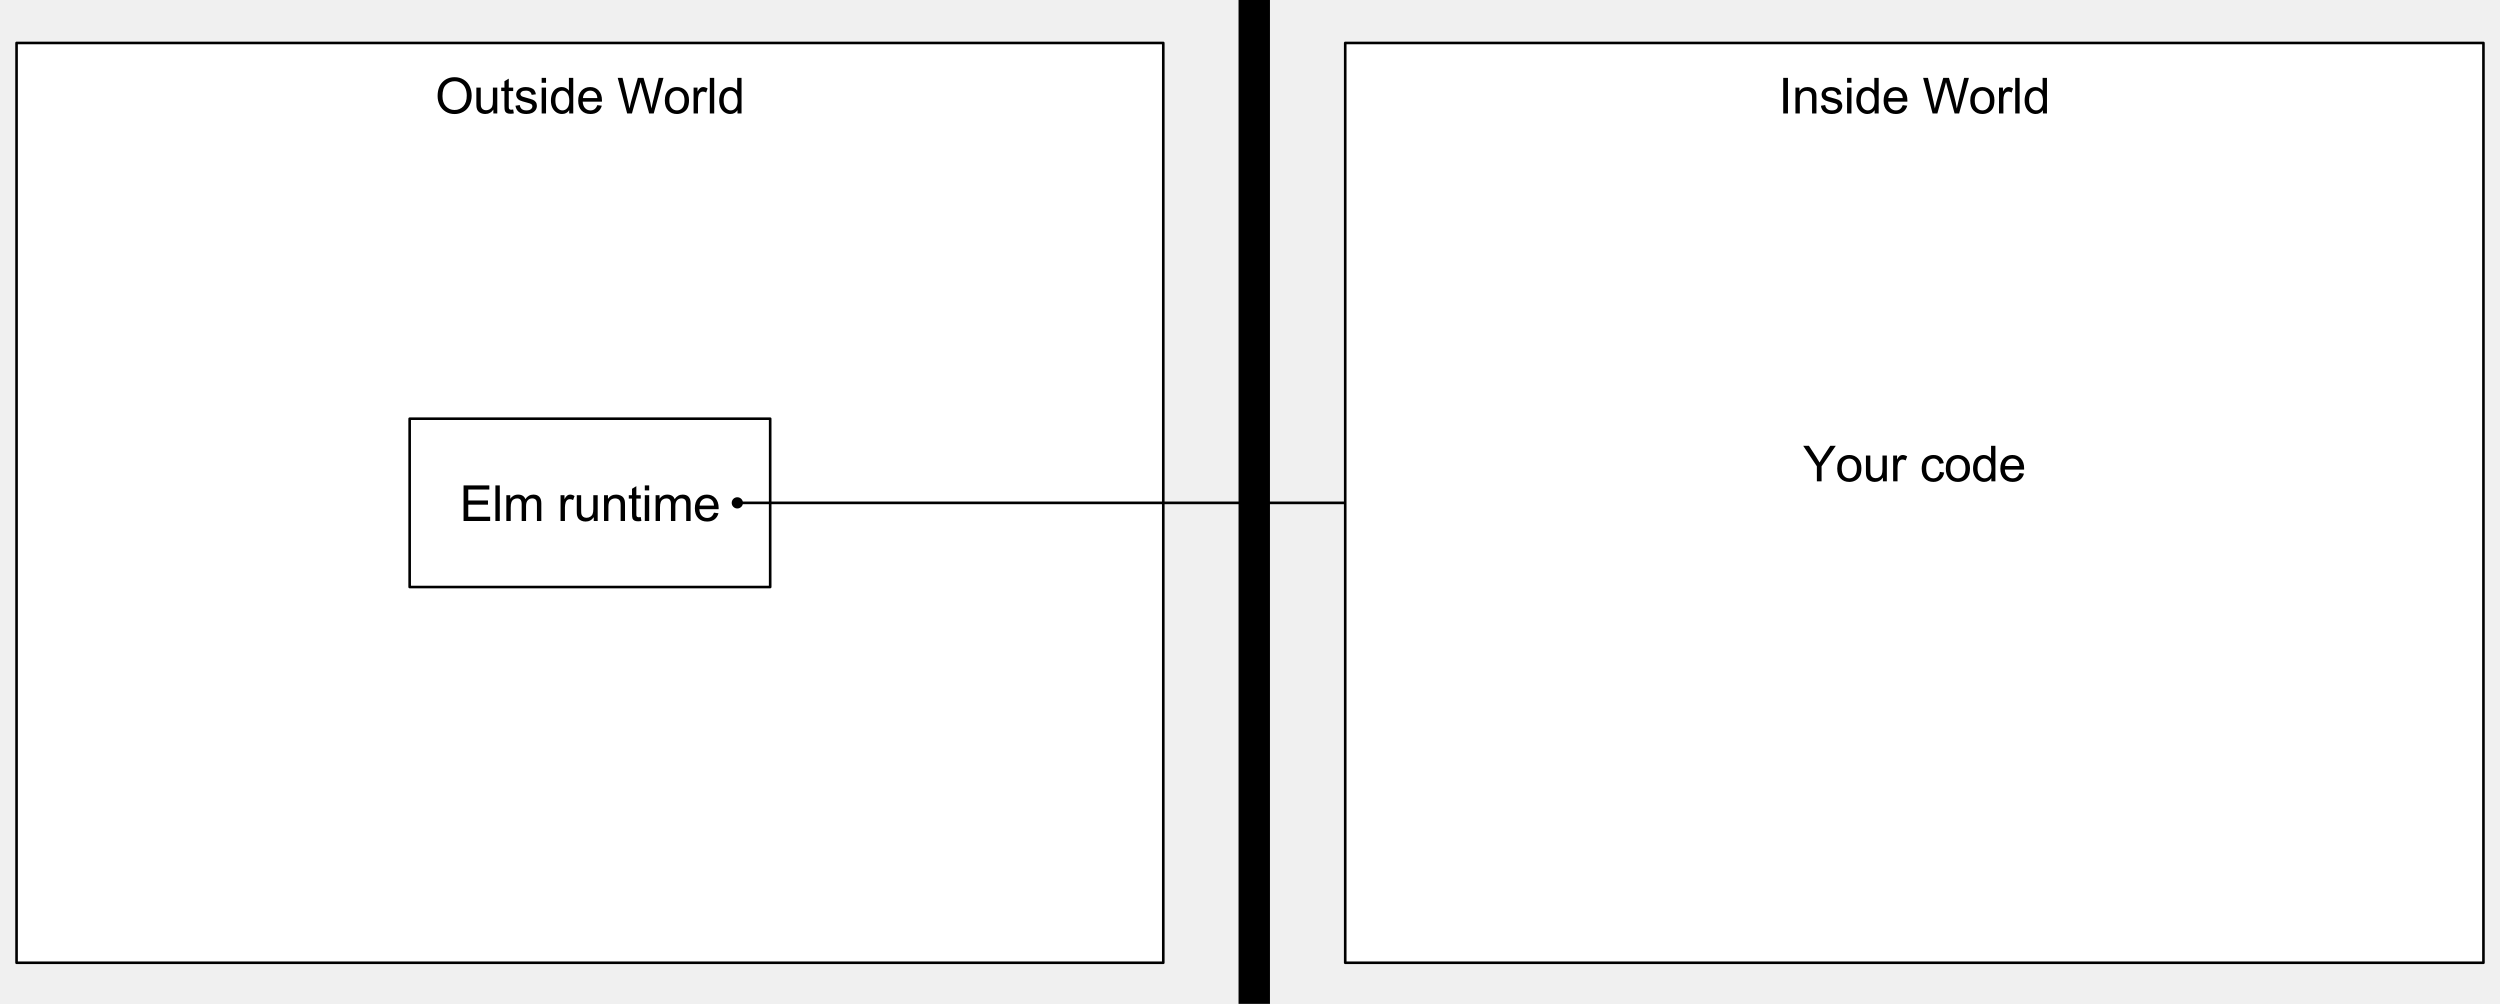
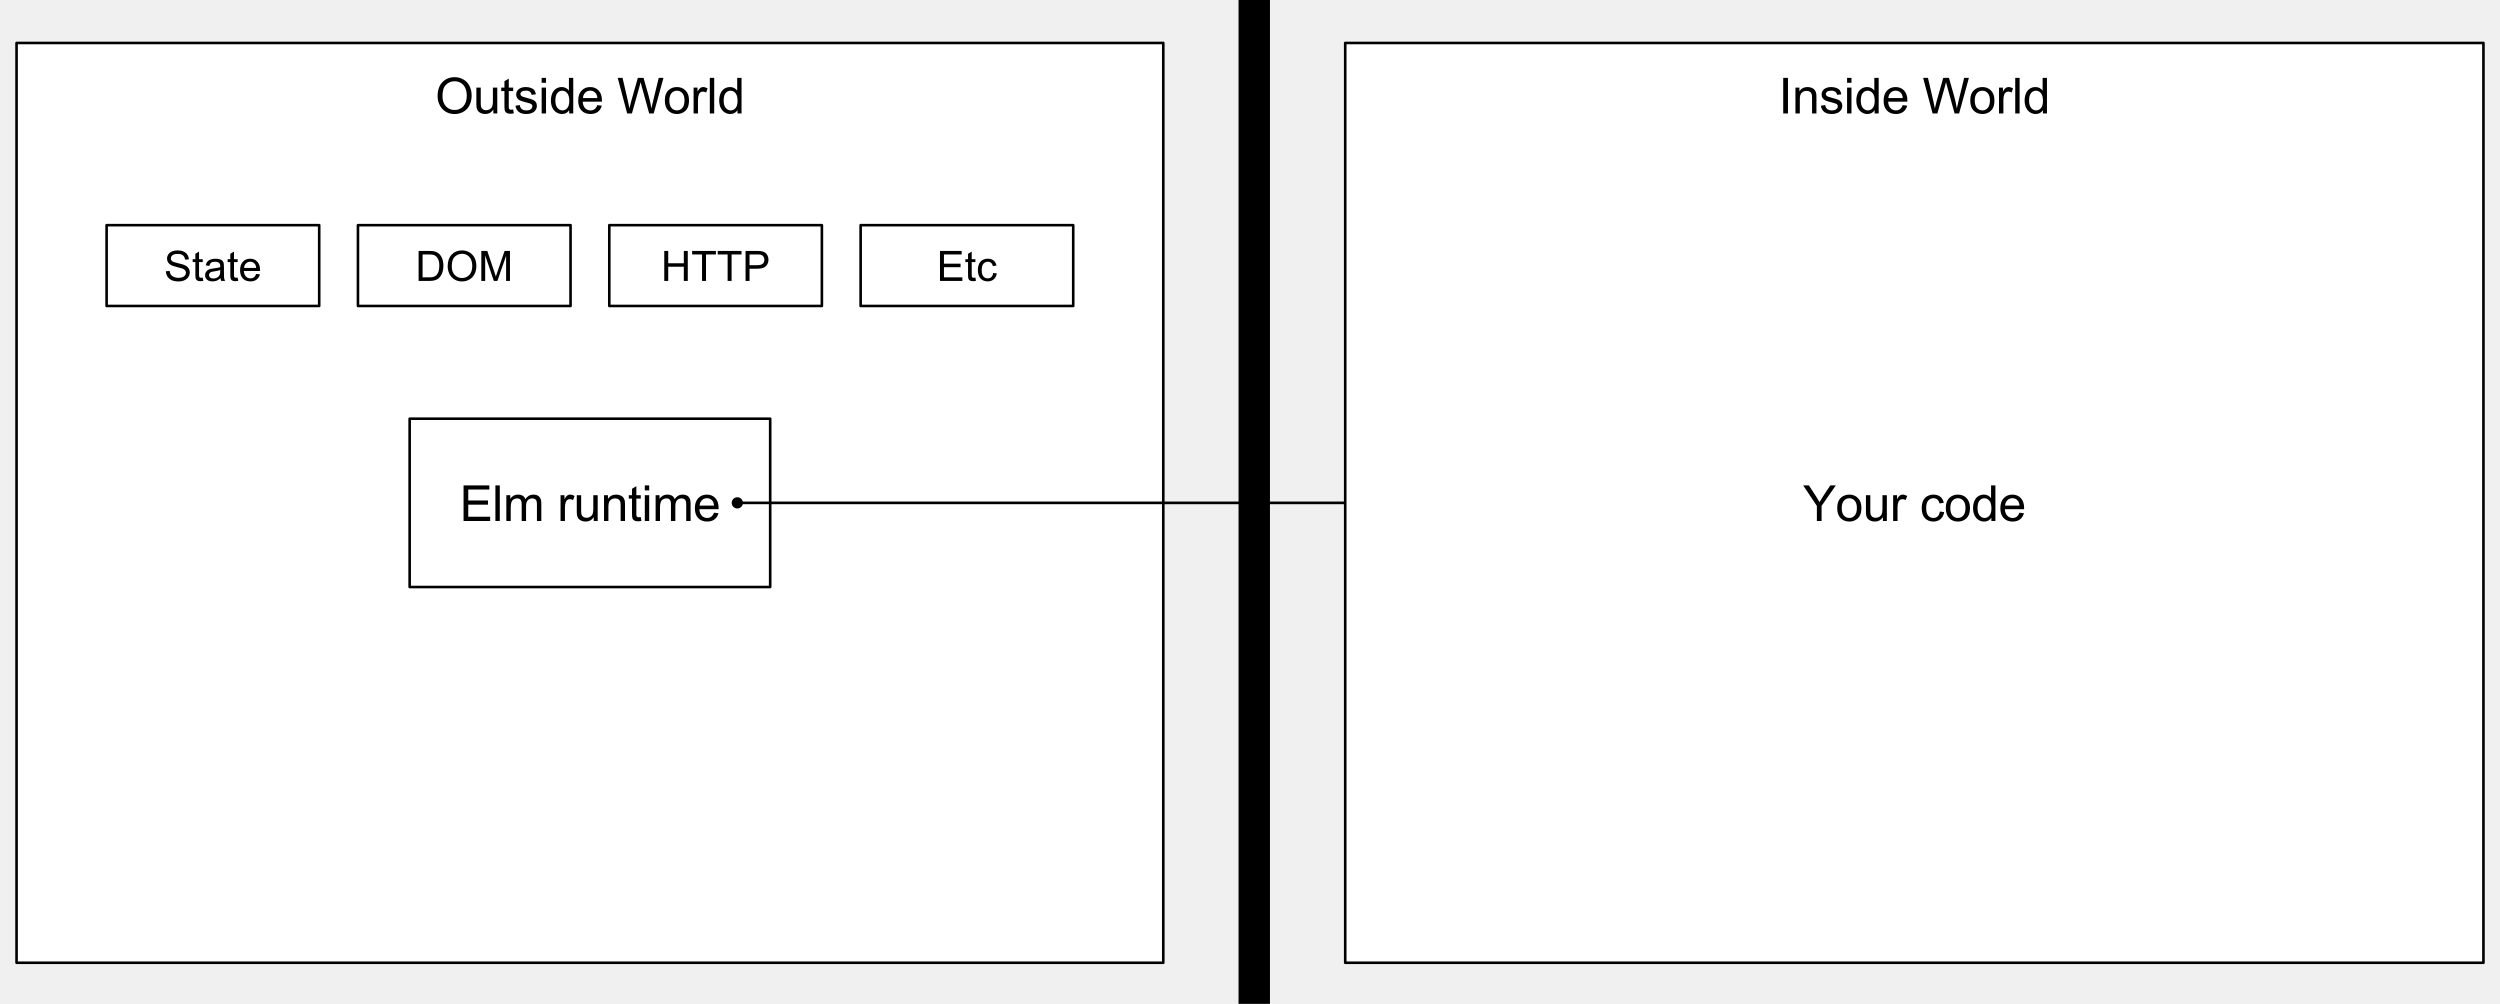
<svg xmlns="http://www.w3.org/2000/svg" version="1.1" viewBox="0.0 0.0 954.869 383.42" fill="none" stroke="none" stroke-linecap="square" stroke-miterlimit="10">
  <clipPath id="p.0">
    <path d="m0 0l954.869 0l0 383.42l-954.869 0l0 -383.42z" clip-rule="nonzero" />
  </clipPath>
  <g clip-path="url(#p.0)">
    <path fill="#000000" fill-opacity="0.0" d="m0 0l954.869 0l0 383.42l-954.869 0z" fill-rule="evenodd" />
    <path fill="#000000" fill-opacity="0.0" d="m479.058 -0.051l0 383.712" fill-rule="evenodd" />
    <path stroke="#000000" stroke-width="12.0" stroke-linejoin="round" stroke-linecap="butt" d="m479.058 -0.051l0 383.712" fill-rule="evenodd" />
    <path fill="#ffffff" d="m6.324 16.406l437.988 0l0 351.323l-437.988 0z" fill-rule="evenodd" />
    <path stroke="#000000" stroke-width="1.0" stroke-linejoin="round" stroke-linecap="butt" d="m6.324 16.406l437.988 0l0 351.323l-437.988 0z" fill-rule="evenodd" />
    <path fill="#000000" d="m167.142 36.701q0 -3.391 1.812 -5.297q1.828 -1.922 4.703 -1.922q1.875 0 3.391 0.906q1.516 0.891 2.297 2.5q0.797 1.609 0.797 3.656q0 2.062 -0.844 3.703q-0.828 1.625 -2.359 2.469q-1.531 0.844 -3.297 0.844q-1.922 0 -3.438 -0.922q-1.5 -0.938 -2.281 -2.531q-0.781 -1.609 -0.781 -3.406zm1.859 0.031q0 2.453 1.312 3.875q1.328 1.406 3.312 1.406q2.031 0 3.344 -1.422q1.312 -1.438 1.312 -4.062q0 -1.656 -0.562 -2.891q-0.547 -1.234 -1.641 -1.922q-1.078 -0.688 -2.422 -0.688q-1.906 0 -3.281 1.312q-1.375 1.312 -1.375 4.391zm19.433 6.594l0 -1.453q-1.141 1.672 -3.125 1.672q-0.859 0 -1.625 -0.328q-0.75 -0.344 -1.125 -0.844q-0.359 -0.5 -0.516 -1.234q-0.094 -0.5 -0.094 -1.562l0 -6.109l1.672 0l0 5.469q0 1.312 0.094 1.766q0.156 0.656 0.672 1.031q0.516 0.375 1.266 0.375q0.75 0 1.406 -0.375q0.656 -0.391 0.922 -1.047q0.281 -0.672 0.281 -1.938l0 -5.281l1.672 0l0 9.859l-1.5 0zm7.579 -1.5l0.234 1.484q-0.703 0.141 -1.266 0.141q-0.906 0 -1.406 -0.281q-0.5 -0.297 -0.703 -0.75q-0.203 -0.469 -0.203 -1.984l0 -5.656l-1.234 0l0 -1.312l1.234 0l0 -2.438l1.656 -1.0l0 3.438l1.688 0l0 1.312l-1.688 0l0 5.75q0 0.719 0.078 0.922q0.094 0.203 0.297 0.328q0.203 0.125 0.578 0.125q0.266 0 0.734 -0.078zm0.855 -1.438l1.656 -0.266q0.141 1.0 0.766 1.531q0.641 0.516 1.781 0.516q1.156 0 1.703 -0.469q0.562 -0.469 0.562 -1.094q0 -0.562 -0.484 -0.891q-0.344 -0.219 -1.703 -0.562q-1.844 -0.469 -2.562 -0.797q-0.703 -0.344 -1.078 -0.938q-0.359 -0.609 -0.359 -1.328q0 -0.656 0.297 -1.219q0.312 -0.562 0.828 -0.938q0.391 -0.281 1.062 -0.484q0.672 -0.203 1.438 -0.203q1.172 0 2.047 0.344q0.875 0.328 1.281 0.906q0.422 0.562 0.578 1.516l-1.625 0.219q-0.109 -0.75 -0.656 -1.172q-0.531 -0.438 -1.5 -0.438q-1.156 0 -1.641 0.391q-0.484 0.375 -0.484 0.875q0 0.328 0.203 0.594q0.203 0.266 0.641 0.438q0.25 0.094 1.469 0.438q1.766 0.469 2.469 0.766q0.703 0.297 1.094 0.875q0.406 0.578 0.406 1.438q0 0.828 -0.484 1.578q-0.484 0.734 -1.406 1.141q-0.922 0.391 -2.078 0.391q-1.922 0 -2.938 -0.797q-1.0 -0.797 -1.281 -2.359zm10.016 -8.75l0 -1.906l1.672 0l0 1.906l-1.672 0zm0 11.688l0 -9.859l1.672 0l0 9.859l-1.672 0zm10.52 0l0 -1.25q-0.938 1.469 -2.75 1.469q-1.172 0 -2.172 -0.641q-0.984 -0.656 -1.531 -1.812q-0.531 -1.172 -0.531 -2.688q0 -1.469 0.484 -2.672q0.5 -1.203 1.469 -1.844q0.984 -0.641 2.203 -0.641q0.891 0 1.578 0.375q0.703 0.375 1.141 0.984l0 -4.875l1.656 0l0 13.594l-1.547 0zm-5.281 -4.922q0 1.891 0.797 2.828q0.812 0.938 1.891 0.938q1.094 0 1.859 -0.891q0.766 -0.891 0.766 -2.734q0 -2.016 -0.781 -2.953q-0.781 -0.953 -1.922 -0.953q-1.109 0 -1.859 0.906q-0.75 0.906 -0.75 2.859zm16.016 1.75l1.719 0.219q-0.406 1.5 -1.516 2.344q-1.094 0.828 -2.812 0.828q-2.156 0 -3.422 -1.328q-1.266 -1.328 -1.266 -3.734q0 -2.484 1.266 -3.859q1.281 -1.375 3.328 -1.375q1.984 0 3.234 1.344q1.25 1.344 1.25 3.797q0 0.141 -0.016 0.438l-7.344 0q0.094 1.625 0.922 2.484q0.828 0.859 2.062 0.859q0.906 0 1.547 -0.469q0.656 -0.484 1.047 -1.547zm-5.484 -2.703l5.5 0q-0.109 -1.234 -0.625 -1.859q-0.797 -0.969 -2.078 -0.969q-1.141 0 -1.938 0.781q-0.781 0.766 -0.859 2.047zm16.887 5.875l-3.609 -13.594l1.844 0l2.062 8.906q0.344 1.406 0.578 2.781q0.516 -2.172 0.609 -2.516l2.594 -9.172l2.172 0l1.953 6.875q0.734 2.562 1.047 4.812q0.266 -1.281 0.688 -2.953l2.125 -8.734l1.812 0l-3.734 13.594l-1.734 0l-2.859 -10.359q-0.359 -1.297 -0.422 -1.594q-0.219 0.938 -0.406 1.594l-2.891 10.359l-1.828 0zm14.39 -4.922q0 -2.734 1.531 -4.062q1.266 -1.094 3.094 -1.094q2.031 0 3.312 1.344q1.297 1.328 1.297 3.672q0 1.906 -0.578 3.0q-0.562 1.078 -1.656 1.688q-1.078 0.594 -2.375 0.594q-2.062 0 -3.344 -1.328q-1.281 -1.328 -1.281 -3.812zm1.719 0q0 1.891 0.828 2.828q0.828 0.938 2.078 0.938q1.25 0 2.062 -0.938q0.828 -0.953 0.828 -2.891q0 -1.828 -0.828 -2.766q-0.828 -0.938 -2.062 -0.938q-1.25 0 -2.078 0.938q-0.828 0.938 -0.828 2.828zm9.266 4.922l0 -9.859l1.5 0l0 1.5q0.578 -1.047 1.062 -1.375q0.484 -0.344 1.078 -0.344q0.844 0 1.719 0.547l-0.578 1.547q-0.609 -0.359 -1.234 -0.359q-0.547 0 -0.984 0.328q-0.422 0.328 -0.609 0.906q-0.281 0.891 -0.281 1.953l0 5.156l-1.672 0zm6.197 0l0 -13.594l1.672 0l0 13.594l-1.672 0zm10.567 0l0 -1.25q-0.938 1.469 -2.75 1.469q-1.172 0 -2.172 -0.641q-0.984 -0.656 -1.531 -1.812q-0.531 -1.172 -0.531 -2.688q0 -1.469 0.484 -2.672q0.5 -1.203 1.469 -1.844q0.984 -0.641 2.203 -0.641q0.891 0 1.578 0.375q0.703 0.375 1.141 0.984l0 -4.875l1.656 0l0 13.594l-1.547 0zm-5.281 -4.922q0 1.891 0.797 2.828q0.812 0.938 1.891 0.938q1.094 0 1.859 -0.891q0.766 -0.891 0.766 -2.734q0 -2.016 -0.781 -2.953q-0.781 -0.953 -1.922 -0.953q-1.109 0 -1.859 0.906q-0.75 0.906 -0.75 2.859z" fill-rule="nonzero" />
    <path fill="#ffffff" d="m513.805 16.406l434.74 0l0 351.323l-434.74 0z" fill-rule="evenodd" />
    <path stroke="#000000" stroke-width="1.0" stroke-linejoin="round" stroke-linecap="butt" d="m513.805 16.406l434.74 0l0 351.323l-434.74 0z" fill-rule="evenodd" />
    <path fill="#000000" d="m681.098 43.326l0 -13.594l1.812 0l0 13.594l-1.812 0zm4.668 0l0 -9.859l1.5 0l0 1.406q1.094 -1.625 3.141 -1.625q0.891 0 1.641 0.328q0.75 0.312 1.109 0.844q0.375 0.516 0.531 1.219q0.094 0.469 0.094 1.625l0 6.062l-1.672 0l0 -6.0q0 -1.016 -0.203 -1.516q-0.188 -0.516 -0.688 -0.812q-0.5 -0.297 -1.172 -0.297q-1.062 0 -1.844 0.672q-0.766 0.672 -0.766 2.578l0 5.375l-1.672 0zm9.704 -2.938l1.656 -0.266q0.141 1.0 0.766 1.531q0.641 0.516 1.781 0.516q1.156 0 1.703 -0.469q0.562 -0.469 0.562 -1.094q0 -0.562 -0.484 -0.891q-0.344 -0.219 -1.703 -0.562q-1.844 -0.469 -2.562 -0.797q-0.703 -0.344 -1.078 -0.938q-0.359 -0.609 -0.359 -1.328q0 -0.656 0.297 -1.219q0.312 -0.562 0.828 -0.938q0.391 -0.281 1.062 -0.484q0.672 -0.203 1.438 -0.203q1.172 0 2.047 0.344q0.875 0.328 1.281 0.906q0.422 0.562 0.578 1.516l-1.625 0.219q-0.109 -0.75 -0.656 -1.172q-0.531 -0.438 -1.5 -0.438q-1.156 0 -1.641 0.391q-0.484 0.375 -0.484 0.875q0 0.328 0.203 0.594q0.203 0.266 0.641 0.438q0.25 0.094 1.469 0.438q1.766 0.469 2.469 0.766q0.703 0.297 1.094 0.875q0.406 0.578 0.406 1.438q0 0.828 -0.484 1.578q-0.484 0.734 -1.406 1.141q-0.922 0.391 -2.078 0.391q-1.922 0 -2.938 -0.797q-1.0 -0.797 -1.281 -2.359zm10.016 -8.75l0 -1.906l1.672 0l0 1.906l-1.672 0zm0 11.688l0 -9.859l1.672 0l0 9.859l-1.672 0zm10.52 0l0 -1.25q-0.938 1.469 -2.75 1.469q-1.172 0 -2.172 -0.641q-0.984 -0.656 -1.531 -1.812q-0.531 -1.172 -0.531 -2.688q0 -1.469 0.484 -2.672q0.5 -1.203 1.469 -1.844q0.984 -0.641 2.203 -0.641q0.891 0 1.578 0.375q0.703 0.375 1.141 0.984l0 -4.875l1.656 0l0 13.594l-1.547 0zm-5.281 -4.922q0 1.891 0.797 2.828q0.812 0.938 1.891 0.938q1.094 0 1.859 -0.891q0.766 -0.891 0.766 -2.734q0 -2.016 -0.781 -2.953q-0.781 -0.953 -1.922 -0.953q-1.109 0 -1.859 0.906q-0.75 0.906 -0.75 2.859zm16.016 1.75l1.719 0.219q-0.406 1.5 -1.516 2.344q-1.094 0.828 -2.812 0.828q-2.156 0 -3.422 -1.328q-1.266 -1.328 -1.266 -3.734q0 -2.484 1.266 -3.859q1.281 -1.375 3.328 -1.375q1.984 0 3.234 1.344q1.25 1.344 1.25 3.797q0 0.141 -0.016 0.438l-7.344 0q0.094 1.625 0.922 2.484q0.828 0.859 2.062 0.859q0.906 0 1.547 -0.469q0.656 -0.484 1.047 -1.547zm-5.484 -2.703l5.5 0q-0.109 -1.234 -0.625 -1.859q-0.797 -0.969 -2.078 -0.969q-1.141 0 -1.938 0.781q-0.781 0.766 -0.859 2.047zm16.887 5.875l-3.609 -13.594l1.844 0l2.062 8.906q0.344 1.406 0.578 2.781q0.516 -2.172 0.609 -2.516l2.594 -9.172l2.172 0l1.953 6.875q0.734 2.562 1.047 4.812q0.266 -1.281 0.688 -2.953l2.125 -8.734l1.812 0l-3.734 13.594l-1.734 0l-2.859 -10.359q-0.359 -1.297 -0.422 -1.594q-0.219 0.938 -0.406 1.594l-2.891 10.359l-1.828 0zm14.39 -4.922q0 -2.734 1.531 -4.062q1.266 -1.094 3.094 -1.094q2.031 0 3.312 1.344q1.297 1.328 1.297 3.672q0 1.906 -0.578 3.0q-0.562 1.078 -1.656 1.688q-1.078 0.594 -2.375 0.594q-2.062 0 -3.344 -1.328q-1.281 -1.328 -1.281 -3.812zm1.719 0q0 1.891 0.828 2.828q0.828 0.938 2.078 0.938q1.25 0 2.062 -0.938q0.828 -0.953 0.828 -2.891q0 -1.828 -0.828 -2.766q-0.828 -0.938 -2.062 -0.938q-1.25 0 -2.078 0.938q-0.828 0.938 -0.828 2.828zm9.266 4.922l0 -9.859l1.5 0l0 1.5q0.578 -1.047 1.062 -1.375q0.484 -0.344 1.078 -0.344q0.844 0 1.719 0.547l-0.578 1.547q-0.609 -0.359 -1.234 -0.359q-0.547 0 -0.984 0.328q-0.422 0.328 -0.609 0.906q-0.281 0.891 -0.281 1.953l0 5.156l-1.672 0zm6.197 0l0 -13.594l1.672 0l0 13.594l-1.672 0zm10.567 0l0 -1.25q-0.938 1.469 -2.75 1.469q-1.172 0 -2.172 -0.641q-0.984 -0.656 -1.531 -1.812q-0.531 -1.172 -0.531 -2.688q0 -1.469 0.484 -2.672q0.5 -1.203 1.469 -1.844q0.984 -0.641 2.203 -0.641q0.891 0 1.578 0.375q0.703 0.375 1.141 0.984l0 -4.875l1.656 0l0 13.594l-1.547 0zm-5.281 -4.922q0 1.891 0.797 2.828q0.812 0.938 1.891 0.938q1.094 0 1.859 -0.891q0.766 -0.891 0.766 -2.734q0 -2.016 -0.781 -2.953q-0.781 -0.953 -1.922 -0.953q-1.109 0 -1.859 0.906q-0.75 0.906 -0.75 2.859z" fill-rule="nonzero" />
    <path fill="#ffffff" d="m156.467 159.925l137.701 0l0 64.283l-137.701 0z" fill-rule="evenodd" />
    <path stroke="#000000" stroke-width="1.0" stroke-linejoin="round" stroke-linecap="butt" d="m156.467 159.925l137.701 0l0 64.283l-137.701 0z" fill-rule="evenodd" />
    <path fill="#000000" d="m177.057 198.987l0 -13.594l9.844 0l0 1.594l-8.047 0l0 4.172l7.531 0l0 1.594l-7.531 0l0 4.625l8.359 0l0 1.609l-10.156 0zm12.162 0l0 -13.594l1.672 0l0 13.594l-1.672 0zm4.176 0l0 -9.859l1.5 0l0 1.391q0.453 -0.719 1.219 -1.156q0.781 -0.453 1.766 -0.453q1.094 0 1.797 0.453q0.703 0.453 0.984 1.281q1.172 -1.734 3.047 -1.734q1.469 0 2.25 0.812q0.797 0.812 0.797 2.5l0 6.766l-1.672 0l0 -6.203q0 -1.0 -0.156 -1.438q-0.156 -0.453 -0.594 -0.719q-0.422 -0.266 -1.0 -0.266q-1.031 0 -1.719 0.688q-0.688 0.688 -0.688 2.219l0 5.719l-1.672 0l0 -6.406q0 -1.109 -0.406 -1.656q-0.406 -0.562 -1.344 -0.562q-0.703 0 -1.312 0.375q-0.594 0.359 -0.859 1.078q-0.266 0.719 -0.266 2.062l0 5.109l-1.672 0zm20.708 0l0 -9.859l1.5 0l0 1.5q0.578 -1.047 1.062 -1.375q0.484 -0.344 1.078 -0.344q0.844 0 1.719 0.547l-0.578 1.547q-0.609 -0.359 -1.234 -0.359q-0.547 0 -0.984 0.328q-0.422 0.328 -0.609 0.906q-0.281 0.891 -0.281 1.953l0 5.156l-1.672 0zm12.681 0l0 -1.453q-1.141 1.672 -3.125 1.672q-0.859 0 -1.625 -0.328q-0.75 -0.344 -1.125 -0.844q-0.359 -0.5 -0.516 -1.234q-0.094 -0.5 -0.094 -1.562l0 -6.109l1.672 0l0 5.469q0 1.312 0.094 1.766q0.156 0.656 0.672 1.031q0.516 0.375 1.266 0.375q0.75 0 1.406 -0.375q0.656 -0.391 0.922 -1.047q0.281 -0.672 0.281 -1.938l0 -5.281l1.672 0l0 9.859l-1.5 0zm3.923 0l0 -9.859l1.5 0l0 1.406q1.094 -1.625 3.141 -1.625q0.891 0 1.641 0.328q0.75 0.312 1.109 0.844q0.375 0.516 0.531 1.219q0.094 0.469 0.094 1.625l0 6.062l-1.672 0l0 -6.0q0 -1.016 -0.203 -1.516q-0.188 -0.516 -0.688 -0.812q-0.5 -0.297 -1.172 -0.297q-1.062 0 -1.844 0.672q-0.766 0.672 -0.766 2.578l0 5.375l-1.672 0zm14.032 -1.5l0.234 1.484q-0.703 0.141 -1.266 0.141q-0.906 0 -1.406 -0.281q-0.5 -0.297 -0.703 -0.75q-0.203 -0.469 -0.203 -1.984l0 -5.656l-1.234 0l0 -1.312l1.234 0l0 -2.438l1.656 -1.0l0 3.438l1.688 0l0 1.312l-1.688 0l0 5.75q0 0.719 0.078 0.922q0.094 0.203 0.297 0.328q0.203 0.125 0.578 0.125q0.266 0 0.734 -0.078zm1.543 -10.188l0 -1.906l1.672 0l0 1.906l-1.672 0zm0 11.688l0 -9.859l1.672 0l0 9.859l-1.672 0zm4.129 0l0 -9.859l1.5 0l0 1.391q0.453 -0.719 1.219 -1.156q0.781 -0.453 1.766 -0.453q1.094 0 1.797 0.453q0.703 0.453 0.984 1.281q1.172 -1.734 3.047 -1.734q1.469 0 2.25 0.812q0.797 0.812 0.797 2.5l0 6.766l-1.672 0l0 -6.203q0 -1.0 -0.156 -1.438q-0.156 -0.453 -0.594 -0.719q-0.422 -0.266 -1.0 -0.266q-1.031 0 -1.719 0.688q-0.688 0.688 -0.688 2.219l0 5.719l-1.672 0l0 -6.406q0 -1.109 -0.406 -1.656q-0.406 -0.562 -1.344 -0.562q-0.703 0 -1.312 0.375q-0.594 0.359 -0.859 1.078q-0.266 0.719 -0.266 2.062l0 5.109l-1.672 0zm22.291 -3.172l1.719 0.219q-0.406 1.5 -1.516 2.344q-1.094 0.828 -2.812 0.828q-2.156 0 -3.422 -1.328q-1.266 -1.328 -1.266 -3.734q0 -2.484 1.266 -3.859q1.281 -1.375 3.328 -1.375q1.984 0 3.234 1.344q1.25 1.344 1.25 3.797q0 0.141 -0.016 0.438l-7.344 0q0.094 1.625 0.922 2.484q0.828 0.859 2.062 0.859q0.906 0 1.547 -0.469q0.656 -0.484 1.047 -1.547zm-5.484 -2.703l5.5 0q-0.109 -1.234 -0.625 -1.859q-0.797 -0.969 -2.078 -0.969q-1.141 0 -1.938 0.781q-0.781 0.766 -0.859 2.047z" fill-rule="nonzero" />
-     <path fill="#000000" fill-opacity="0.0" d="m633.759 159.927l194.835 0l0 34.016l-194.835 0z" fill-rule="evenodd" />
-     <path fill="#000000" d="m693.95 183.854l0 -5.766l-5.234 -7.828l2.188 0l2.672 4.094q0.75 1.156 1.391 2.297q0.609 -1.062 1.484 -2.406l2.625 -3.984l2.109 0l-5.438 7.828l0 5.766l-1.797 0zm7.772 -4.922q0 -2.734 1.531 -4.062q1.266 -1.094 3.094 -1.094q2.031 0 3.312 1.344q1.297 1.328 1.297 3.672q0 1.906 -0.578 3.0q-0.562 1.078 -1.656 1.688q-1.078 0.594 -2.375 0.594q-2.062 0 -3.344 -1.328q-1.281 -1.328 -1.281 -3.812zm1.719 0q0 1.891 0.828 2.828q0.828 0.938 2.078 0.938q1.25 0 2.062 -0.938q0.828 -0.953 0.828 -2.891q0 -1.828 -0.828 -2.766q-0.828 -0.938 -2.062 -0.938q-1.25 0 -2.078 0.938q-0.828 0.938 -0.828 2.828zm15.735 4.922l0 -1.453q-1.141 1.672 -3.125 1.672q-0.859 0 -1.625 -0.328q-0.75 -0.344 -1.125 -0.844q-0.359 -0.5 -0.516 -1.234q-0.094 -0.5 -0.094 -1.562l0 -6.109l1.672 0l0 5.469q0 1.312 0.094 1.766q0.156 0.656 0.672 1.031q0.516 0.375 1.266 0.375q0.75 0 1.406 -0.375q0.656 -0.391 0.922 -1.047q0.281 -0.672 0.281 -1.938l0 -5.281l1.672 0l0 9.859l-1.5 0zm3.907 0l0 -9.859l1.5 0l0 1.5q0.578 -1.047 1.062 -1.375q0.484 -0.344 1.078 -0.344q0.844 0 1.719 0.547l-0.578 1.547q-0.609 -0.359 -1.234 -0.359q-0.547 0 -0.984 0.328q-0.422 0.328 -0.609 0.906q-0.281 0.891 -0.281 1.953l0 5.156l-1.672 0zm17.849 -3.609l1.641 0.219q-0.266 1.688 -1.375 2.656q-1.109 0.953 -2.734 0.953q-2.016 0 -3.25 -1.312q-1.219 -1.328 -1.219 -3.797q0 -1.594 0.516 -2.781q0.531 -1.203 1.609 -1.797q1.094 -0.609 2.359 -0.609q1.609 0 2.625 0.812q1.016 0.812 1.312 2.312l-1.625 0.25q-0.234 -1.0 -0.828 -1.5q-0.594 -0.5 -1.422 -0.5q-1.266 0 -2.062 0.906q-0.781 0.906 -0.781 2.859q0 1.984 0.766 2.891q0.766 0.891 1.984 0.891q0.984 0 1.641 -0.594q0.656 -0.609 0.844 -1.859zm2.266 -1.312q0 -2.734 1.531 -4.062q1.266 -1.094 3.094 -1.094q2.031 0 3.312 1.344q1.297 1.328 1.297 3.672q0 1.906 -0.578 3.0q-0.562 1.078 -1.656 1.688q-1.078 0.594 -2.375 0.594q-2.062 0 -3.344 -1.328q-1.281 -1.328 -1.281 -3.812zm1.719 0q0 1.891 0.828 2.828q0.828 0.938 2.078 0.938q1.25 0 2.062 -0.938q0.828 -0.953 0.828 -2.891q0 -1.828 -0.828 -2.766q-0.828 -0.938 -2.062 -0.938q-1.25 0 -2.078 0.938q-0.828 0.938 -0.828 2.828zm15.673 4.922l0 -1.25q-0.938 1.469 -2.75 1.469q-1.172 0 -2.172 -0.641q-0.984 -0.656 -1.531 -1.812q-0.531 -1.172 -0.531 -2.688q0 -1.469 0.484 -2.672q0.5 -1.203 1.469 -1.844q0.984 -0.641 2.203 -0.641q0.891 0 1.578 0.375q0.703 0.375 1.141 0.984l0 -4.875l1.656 0l0 13.594l-1.547 0zm-5.281 -4.922q0 1.891 0.797 2.828q0.812 0.938 1.891 0.938q1.094 0 1.859 -0.891q0.766 -0.891 0.766 -2.734q0 -2.016 -0.781 -2.953q-0.781 -0.953 -1.922 -0.953q-1.109 0 -1.859 0.906q-0.75 0.906 -0.75 2.859zm16.016 1.75l1.719 0.219q-0.406 1.5 -1.516 2.344q-1.094 0.828 -2.812 0.828q-2.156 0 -3.422 -1.328q-1.266 -1.328 -1.266 -3.734q0 -2.484 1.266 -3.859q1.281 -1.375 3.328 -1.375q1.984 0 3.234 1.344q1.25 1.344 1.25 3.797q0 0.141 -0.016 0.438l-7.344 0q0.094 1.625 0.922 2.484q0.828 0.859 2.062 0.859q0.906 0 1.547 -0.469q0.656 -0.484 1.047 -1.547zm-5.484 -2.703l5.5 0q-0.109 -1.234 -0.625 -1.859q-0.797 -0.969 -2.078 -0.969q-1.141 0 -1.938 0.781q-0.781 0.766 -0.859 2.047z" fill-rule="nonzero" />
+     <path fill="#000000" fill-opacity="0.0" d="m633.759 175.06l194.835 0l0 34.016l-194.835 0z" fill-rule="evenodd" />
+     <path fill="#000000" d="m693.95 198.988l0 -5.766l-5.234 -7.828l2.188 0l2.672 4.094q0.75 1.156 1.391 2.297q0.609 -1.062 1.484 -2.406l2.625 -3.984l2.109 0l-5.438 7.828l0 5.766l-1.797 0zm7.772 -4.922q0 -2.734 1.531 -4.062q1.266 -1.094 3.094 -1.094q2.031 0 3.312 1.344q1.297 1.328 1.297 3.672q0 1.906 -0.578 3.0q-0.562 1.078 -1.656 1.688q-1.078 0.594 -2.375 0.594q-2.062 0 -3.344 -1.328q-1.281 -1.328 -1.281 -3.812zm1.719 0q0 1.891 0.828 2.828q0.828 0.938 2.078 0.938q1.25 0 2.062 -0.938q0.828 -0.953 0.828 -2.891q0 -1.828 -0.828 -2.766q-0.828 -0.938 -2.062 -0.938q-1.25 0 -2.078 0.938q-0.828 0.938 -0.828 2.828zm15.735 4.922l0 -1.453q-1.141 1.672 -3.125 1.672q-0.859 0 -1.625 -0.328q-0.75 -0.344 -1.125 -0.844q-0.359 -0.5 -0.516 -1.234q-0.094 -0.5 -0.094 -1.562l0 -6.109l1.672 0l0 5.469q0 1.312 0.094 1.766q0.156 0.656 0.672 1.031q0.516 0.375 1.266 0.375q0.75 0 1.406 -0.375q0.656 -0.391 0.922 -1.047q0.281 -0.672 0.281 -1.938l0 -5.281l1.672 0l0 9.859l-1.5 0zm3.907 0l0 -9.859l1.5 0l0 1.5q0.578 -1.047 1.062 -1.375q0.484 -0.344 1.078 -0.344q0.844 0 1.719 0.547l-0.578 1.547q-0.609 -0.359 -1.234 -0.359q-0.547 0 -0.984 0.328q-0.422 0.328 -0.609 0.906q-0.281 0.891 -0.281 1.953l0 5.156l-1.672 0zm17.849 -3.609l1.641 0.219q-0.266 1.688 -1.375 2.656q-1.109 0.953 -2.734 0.953q-2.016 0 -3.25 -1.312q-1.219 -1.328 -1.219 -3.797q0 -1.594 0.516 -2.781q0.531 -1.203 1.609 -1.797q1.094 -0.609 2.359 -0.609q1.609 0 2.625 0.812q1.016 0.812 1.312 2.312l-1.625 0.25q-0.234 -1.0 -0.828 -1.5q-0.594 -0.5 -1.422 -0.5q-1.266 0 -2.062 0.906q-0.781 0.906 -0.781 2.859q0 1.984 0.766 2.891q0.766 0.891 1.984 0.891q0.984 0 1.641 -0.594q0.656 -0.609 0.844 -1.859zm2.266 -1.312q0 -2.734 1.531 -4.062q1.266 -1.094 3.094 -1.094q2.031 0 3.312 1.344q1.297 1.328 1.297 3.672q0 1.906 -0.578 3.0q-0.562 1.078 -1.656 1.688q-1.078 0.594 -2.375 0.594q-2.062 0 -3.344 -1.328q-1.281 -1.328 -1.281 -3.812zm1.719 0q0 1.891 0.828 2.828q0.828 0.938 2.078 0.938q1.25 0 2.062 -0.938q0.828 -0.953 0.828 -2.891q0 -1.828 -0.828 -2.766q-0.828 -0.938 -2.062 -0.938q-1.25 0 -2.078 0.938q-0.828 0.938 -0.828 2.828zm15.673 4.922l0 -1.25q-0.938 1.469 -2.75 1.469q-1.172 0 -2.172 -0.641q-0.984 -0.656 -1.531 -1.812q-0.531 -1.172 -0.531 -2.688q0 -1.469 0.484 -2.672q0.5 -1.203 1.469 -1.844q0.984 -0.641 2.203 -0.641q0.891 0 1.578 0.375q0.703 0.375 1.141 0.984l0 -4.875l1.656 0l0 13.594l-1.547 0zm-5.281 -4.922q0 1.891 0.797 2.828q0.812 0.938 1.891 0.938q1.094 0 1.859 -0.891q0.766 -0.891 0.766 -2.734q0 -2.016 -0.781 -2.953q-0.781 -0.953 -1.922 -0.953q-1.109 0 -1.859 0.906q-0.75 0.906 -0.75 2.859zm16.016 1.75l1.719 0.219q-0.406 1.5 -1.516 2.344q-1.094 0.828 -2.812 0.828q-2.156 0 -3.422 -1.328q-1.266 -1.328 -1.266 -3.734q0 -2.484 1.266 -3.859q1.281 -1.375 3.328 -1.375q1.984 0 3.234 1.344q1.25 1.344 1.25 3.797q0 0.141 -0.016 0.438l-7.344 0q0.094 1.625 0.922 2.484q0.828 0.859 2.062 0.859q0.906 0 1.547 -0.469q0.656 -0.484 1.047 -1.547zm-5.484 -2.703l5.5 0q-0.109 -1.234 -0.625 -1.859q-0.797 -0.969 -2.078 -0.969q-1.141 0 -1.938 0.781q-0.781 0.766 -0.859 2.047z" fill-rule="nonzero" />
    <path fill="#000000" fill-opacity="0.0" d="m279.474 192.068l234.331 0" fill-rule="evenodd" />
    <path stroke="#000000" stroke-width="1.0" stroke-linejoin="round" stroke-linecap="butt" d="m283.264 192.068l230.541 0" fill-rule="evenodd" />
    <path fill="#000000" stroke="#000000" stroke-width="1.0" stroke-linecap="butt" d="m279.974 192.068c0 -0.909 0.737 -1.645 1.645 -1.645c0.909 0 1.645 0.736 1.645 1.645c0 0.909 -0.736 1.645 -1.645 1.645c-0.909 0 -1.645 -0.736 -1.645 -1.645z" fill-rule="nonzero" />
+     <path fill="#ffffff" d="m40.719 86.003l81.197 0l0 30.866l-81.197 0z" fill-rule="evenodd" />
+     <path stroke="#000000" stroke-width="1.0" stroke-linejoin="round" stroke-linecap="butt" d="m40.719 86.003l81.197 0l0 30.866l-81.197 0z" fill-rule="evenodd" />
+     <path fill="#000000" d="m63.357 103.608l1.438 -0.125q0.094 0.859 0.469 1.422q0.375 0.547 1.156 0.891q0.781 0.328 1.75 0.328q0.875 0 1.531 -0.25q0.672 -0.266 0.984 -0.703q0.328 -0.453 0.328 -0.984q0 -0.547 -0.312 -0.938q-0.312 -0.406 -1.031 -0.688q-0.453 -0.172 -2.031 -0.547q-1.578 -0.391 -2.219 -0.719q-0.812 -0.438 -1.219 -1.062q-0.406 -0.641 -0.406 -1.438q0 -0.859 0.484 -1.609q0.5 -0.766 1.438 -1.156q0.953 -0.391 2.109 -0.391q1.281 0 2.25 0.422q0.969 0.406 1.484 1.203q0.531 0.797 0.578 1.797l-1.453 0.109q-0.125 -1.078 -0.797 -1.625q-0.672 -0.562 -2.0 -0.562q-1.375 0 -2.0 0.5q-0.625 0.5 -0.625 1.219q0 0.609 0.438 1.016q0.438 0.391 2.281 0.812q1.859 0.422 2.547 0.734q1.0 0.453 1.469 1.172q0.484 0.703 0.484 1.625q0 0.906 -0.531 1.719q-0.516 0.812 -1.5 1.266q-0.984 0.453 -2.203 0.453q-1.562 0 -2.609 -0.453q-1.047 -0.469 -1.656 -1.375q-0.594 -0.906 -0.625 -2.062zm14.078 2.422l0.203 1.25q-0.594 0.125 -1.062 0.125q-0.766 0 -1.188 -0.234q-0.422 -0.25 -0.594 -0.641q-0.172 -0.406 -0.172 -1.672l0 -4.766l-1.031 0l0 -1.094l1.031 0l0 -2.062l1.406 -0.844l0 2.906l1.406 0l0 1.094l-1.406 0l0 4.844q0 0.609 0.062 0.781q0.078 0.172 0.25 0.281q0.172 0.094 0.484 0.094q0.234 0 0.609 -0.062zm6.789 0.234q-0.781 0.672 -1.5 0.953q-0.719 0.266 -1.547 0.266q-1.375 0 -2.109 -0.672q-0.734 -0.672 -0.734 -1.703q0 -0.609 0.281 -1.109q0.281 -0.516 0.719 -0.812q0.453 -0.312 1.016 -0.469q0.422 -0.109 1.25 -0.203q1.703 -0.203 2.516 -0.484q0 -0.297 0 -0.375q0 -0.859 -0.391 -1.203q-0.547 -0.484 -1.609 -0.484q-0.984 0 -1.469 0.359q-0.469 0.344 -0.688 1.219l-1.375 -0.188q0.188 -0.875 0.609 -1.422q0.438 -0.547 1.25 -0.828q0.812 -0.297 1.875 -0.297q1.062 0 1.719 0.25q0.672 0.25 0.984 0.625q0.312 0.375 0.438 0.953q0.078 0.359 0.078 1.297l0 1.875q0 1.969 0.078 2.484q0.094 0.516 0.359 1.0l-1.469 0q-0.219 -0.438 -0.281 -1.031zm-0.109 -3.141q-0.766 0.312 -2.297 0.531q-0.875 0.125 -1.234 0.281q-0.359 0.156 -0.562 0.469q-0.188 0.297 -0.188 0.656q0 0.562 0.422 0.938q0.438 0.375 1.25 0.375q0.812 0 1.438 -0.344q0.641 -0.359 0.938 -0.984q0.234 -0.469 0.234 -1.406l0 -0.516zm6.664 2.906l0.203 1.25q-0.594 0.125 -1.062 0.125q-0.766 0 -1.188 -0.234q-0.422 -0.25 -0.594 -0.641q-0.172 -0.406 -0.172 -1.672l0 -4.766l-1.031 0l0 -1.094l1.031 0l0 -2.062l1.406 -0.844l0 2.906l1.406 0l0 1.094l-1.406 0l0 4.844q0 0.609 0.062 0.781q0.078 0.172 0.25 0.281q0.172 0.094 0.484 0.094q0.234 0 0.609 -0.062zm7.055 -1.406l1.453 0.172q-0.344 1.281 -1.281 1.984q-0.922 0.703 -2.359 0.703q-1.828 0 -2.891 -1.125q-1.062 -1.125 -1.062 -3.141q0 -2.094 1.078 -3.25q1.078 -1.156 2.797 -1.156q1.656 0 2.703 1.141q1.062 1.125 1.062 3.172q0 0.125 0 0.375l-6.188 0q0.078 1.375 0.766 2.109q0.703 0.719 1.734 0.719q0.781 0 1.328 -0.406q0.547 -0.406 0.859 -1.297zm-4.609 -2.281l4.625 0q-0.094 -1.047 -0.531 -1.562q-0.672 -0.812 -1.734 -0.812q-0.969 0 -1.641 0.656q-0.656 0.641 -0.719 1.719z" fill-rule="nonzero" />
+     <path fill="#ffffff" d="m136.719 86.003l81.197 0l0 30.866l-81.197 0z" fill-rule="evenodd" />
+     <path stroke="#000000" stroke-width="1.0" stroke-linejoin="round" stroke-linecap="butt" d="m136.719 86.003l81.197 0l0 30.866l-81.197 0z" fill-rule="evenodd" />
+     <path fill="#000000" d="m159.888 107.296l0 -11.453l3.953 0q1.328 0 2.031 0.156q0.984 0.234 1.688 0.828q0.906 0.766 1.344 1.953q0.453 1.188 0.453 2.719q0 1.312 -0.312 2.328q-0.297 1.0 -0.781 1.656q-0.469 0.656 -1.031 1.047q-0.562 0.375 -1.375 0.578q-0.797 0.188 -1.828 0.188l-4.141 0zm1.516 -1.359l2.453 0q1.125 0 1.766 -0.203q0.656 -0.219 1.031 -0.594q0.547 -0.547 0.844 -1.453q0.297 -0.906 0.297 -2.203q0 -1.797 -0.594 -2.766q-0.578 -0.969 -1.422 -1.297q-0.609 -0.234 -1.969 -0.234l-2.406 0l0 8.75zm9.586 -4.219q0 -2.859 1.531 -4.469q1.531 -1.609 3.953 -1.609q1.578 0 2.844 0.766q1.281 0.75 1.953 2.109q0.672 1.344 0.672 3.062q0 1.75 -0.703 3.125q-0.703 1.375 -2.0 2.094q-1.281 0.703 -2.781 0.703q-1.609 0 -2.891 -0.781q-1.266 -0.797 -1.922 -2.141q-0.656 -1.359 -0.656 -2.859zm1.562 0.016q0 2.078 1.109 3.266q1.109 1.188 2.797 1.188q1.703 0 2.812 -1.203q1.109 -1.203 1.109 -3.406q0 -1.406 -0.484 -2.438q-0.469 -1.047 -1.375 -1.625q-0.906 -0.578 -2.047 -0.578q-1.609 0 -2.766 1.109q-1.156 1.109 -1.156 3.688zm11.289 5.562l0 -11.453l2.281 0l2.719 8.109q0.375 1.125 0.547 1.688q0.188 -0.625 0.609 -1.828l2.734 -7.969l2.047 0l0 11.453l-1.469 0l0 -9.594l-3.328 9.594l-1.359 0l-3.312 -9.75l0 9.75l-1.469 0z" fill-rule="nonzero" />
+     <path fill="#ffffff" d="m232.719 86.003l81.197 0l0 30.866l-81.197 0z" fill-rule="evenodd" />
+     <path stroke="#000000" stroke-width="1.0" stroke-linejoin="round" stroke-linecap="butt" d="m232.719 86.003l81.197 0l0 30.866l-81.197 0z" fill-rule="evenodd" />
+     <path fill="#000000" d="m253.712 107.296l0 -11.453l1.516 0l0 4.703l5.953 0l0 -4.703l1.516 0l0 11.453l-1.516 0l0 -5.406l-5.953 0l0 5.406l-1.516 0zm14.43 0l0 -10.109l-3.781 0l0 -1.344l9.078 0l0 1.344l-3.781 0l0 10.109l-1.516 0zm9.773 0l0 -10.109l-3.781 0l0 -1.344l9.078 0l0 1.344l-3.781 0l0 10.109l-1.516 0zm6.852 0l0 -11.453l4.328 0q1.141 0 1.734 0.109q0.844 0.141 1.406 0.531q0.578 0.391 0.922 1.109q0.359 0.703 0.359 1.562q0 1.453 -0.938 2.469q-0.922 1.016 -3.359 1.016l-2.938 0l0 4.656l-1.516 0zm1.516 -6.016l2.969 0q1.469 0 2.078 -0.547q0.625 -0.547 0.625 -1.531q0 -0.719 -0.375 -1.234q-0.359 -0.516 -0.953 -0.672q-0.375 -0.109 -1.406 -0.109l-2.938 0l0 4.094z" fill-rule="nonzero" />
+     <path fill="#ffffff" d="m328.719 86.003l81.197 0l0 30.866l-81.197 0z" fill-rule="evenodd" />
+     <path stroke="#000000" stroke-width="1.0" stroke-linejoin="round" stroke-linecap="butt" d="m328.719 86.003l81.197 0l0 30.866l-81.197 0z" fill-rule="evenodd" />
+     <path fill="#000000" d="m359.025 107.296l0 -11.453l8.281 0l0 1.344l-6.766 0l0 3.516l6.344 0l0 1.344l-6.344 0l0 3.891l7.031 0l0 1.359l-8.547 0zm13.531 -1.266l0.203 1.25q-0.594 0.125 -1.062 0.125q-0.766 0 -1.188 -0.234q-0.422 -0.25 -0.594 -0.641q-0.172 -0.406 -0.172 -1.672l0 -4.766l-1.031 0l0 -1.094l1.031 0l0 -2.062l1.406 -0.844l0 2.906l1.406 0l0 1.094l-1.406 0l0 4.844q0 0.609 0.062 0.781q0.078 0.172 0.25 0.281q0.172 0.094 0.484 0.094q0.234 0 0.609 -0.062zm6.789 -1.781l1.391 0.188q-0.234 1.422 -1.172 2.234q-0.922 0.812 -2.281 0.812q-1.703 0 -2.75 -1.109q-1.031 -1.125 -1.031 -3.203q0 -1.344 0.438 -2.344q0.453 -1.016 1.359 -1.516q0.922 -0.5 1.984 -0.5q1.359 0 2.219 0.688q0.859 0.672 1.094 1.938l-1.359 0.203q-0.203 -0.828 -0.703 -1.25q-0.484 -0.422 -1.188 -0.422q-1.062 0 -1.734 0.766q-0.656 0.75 -0.656 2.406q0 1.672 0.641 2.438q0.641 0.75 1.672 0.75q0.828 0 1.375 -0.5q0.562 -0.516 0.703 -1.578z" fill-rule="nonzero" />
  </g>
</svg>
